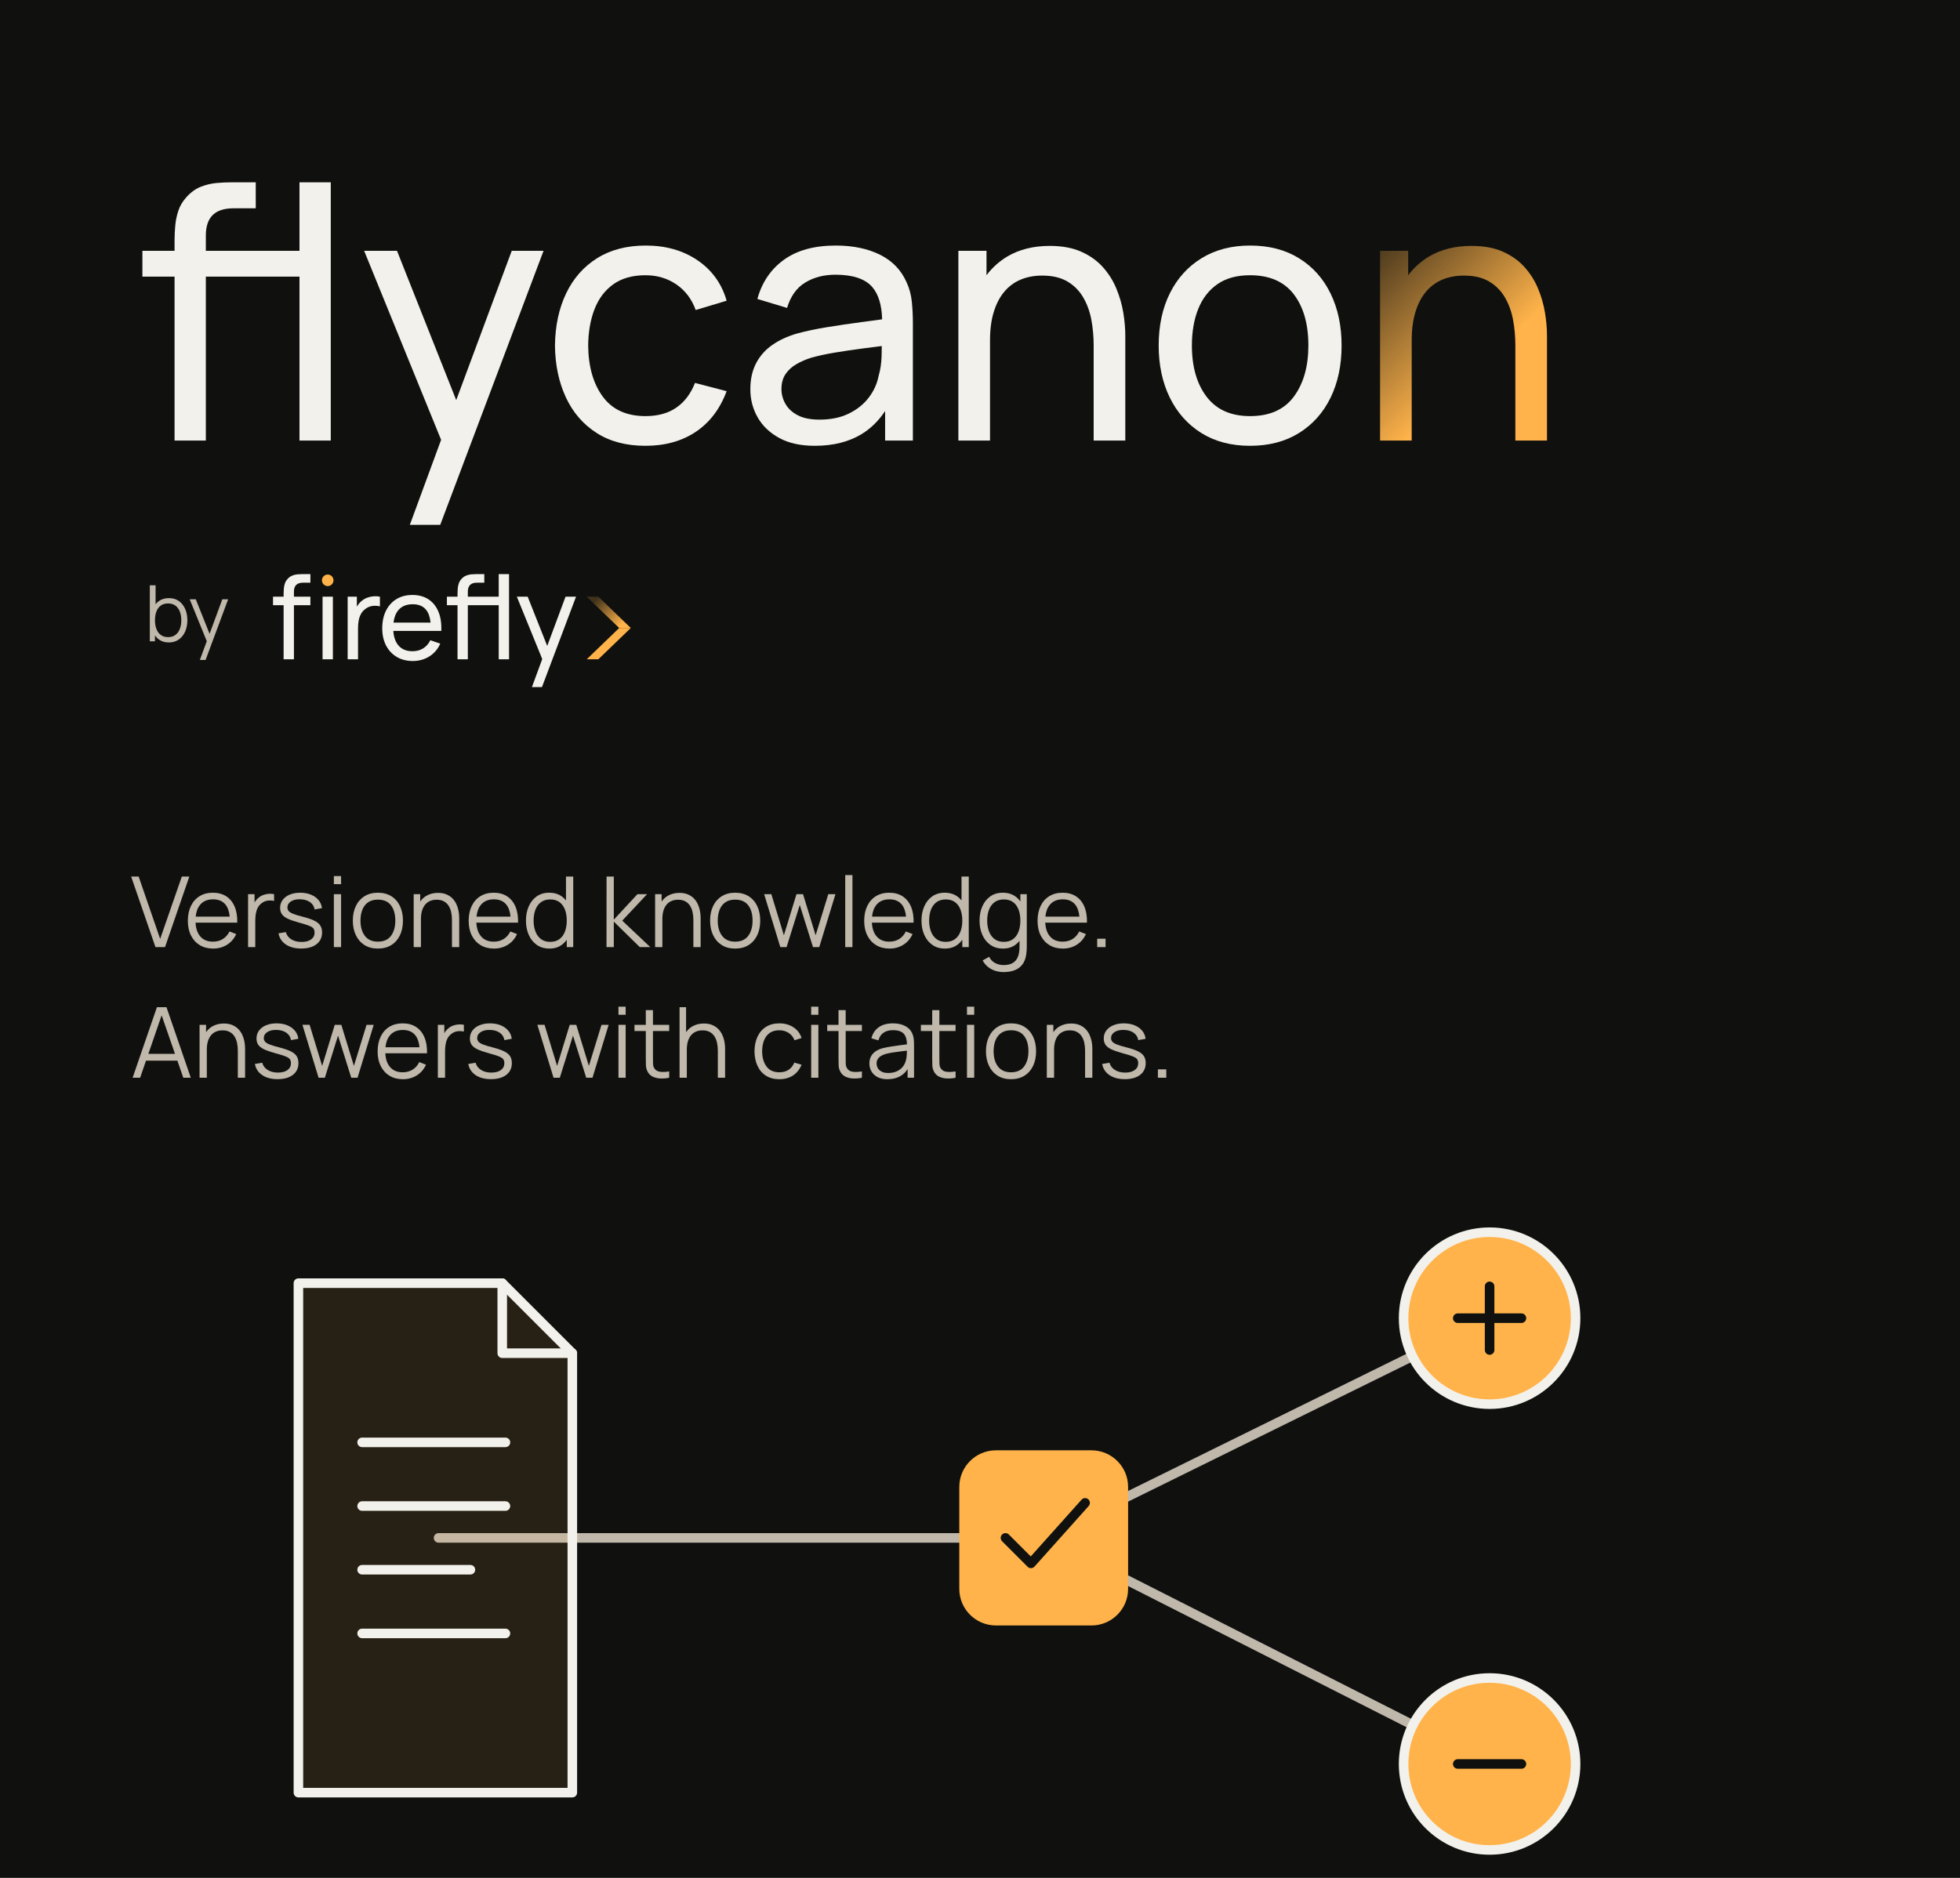
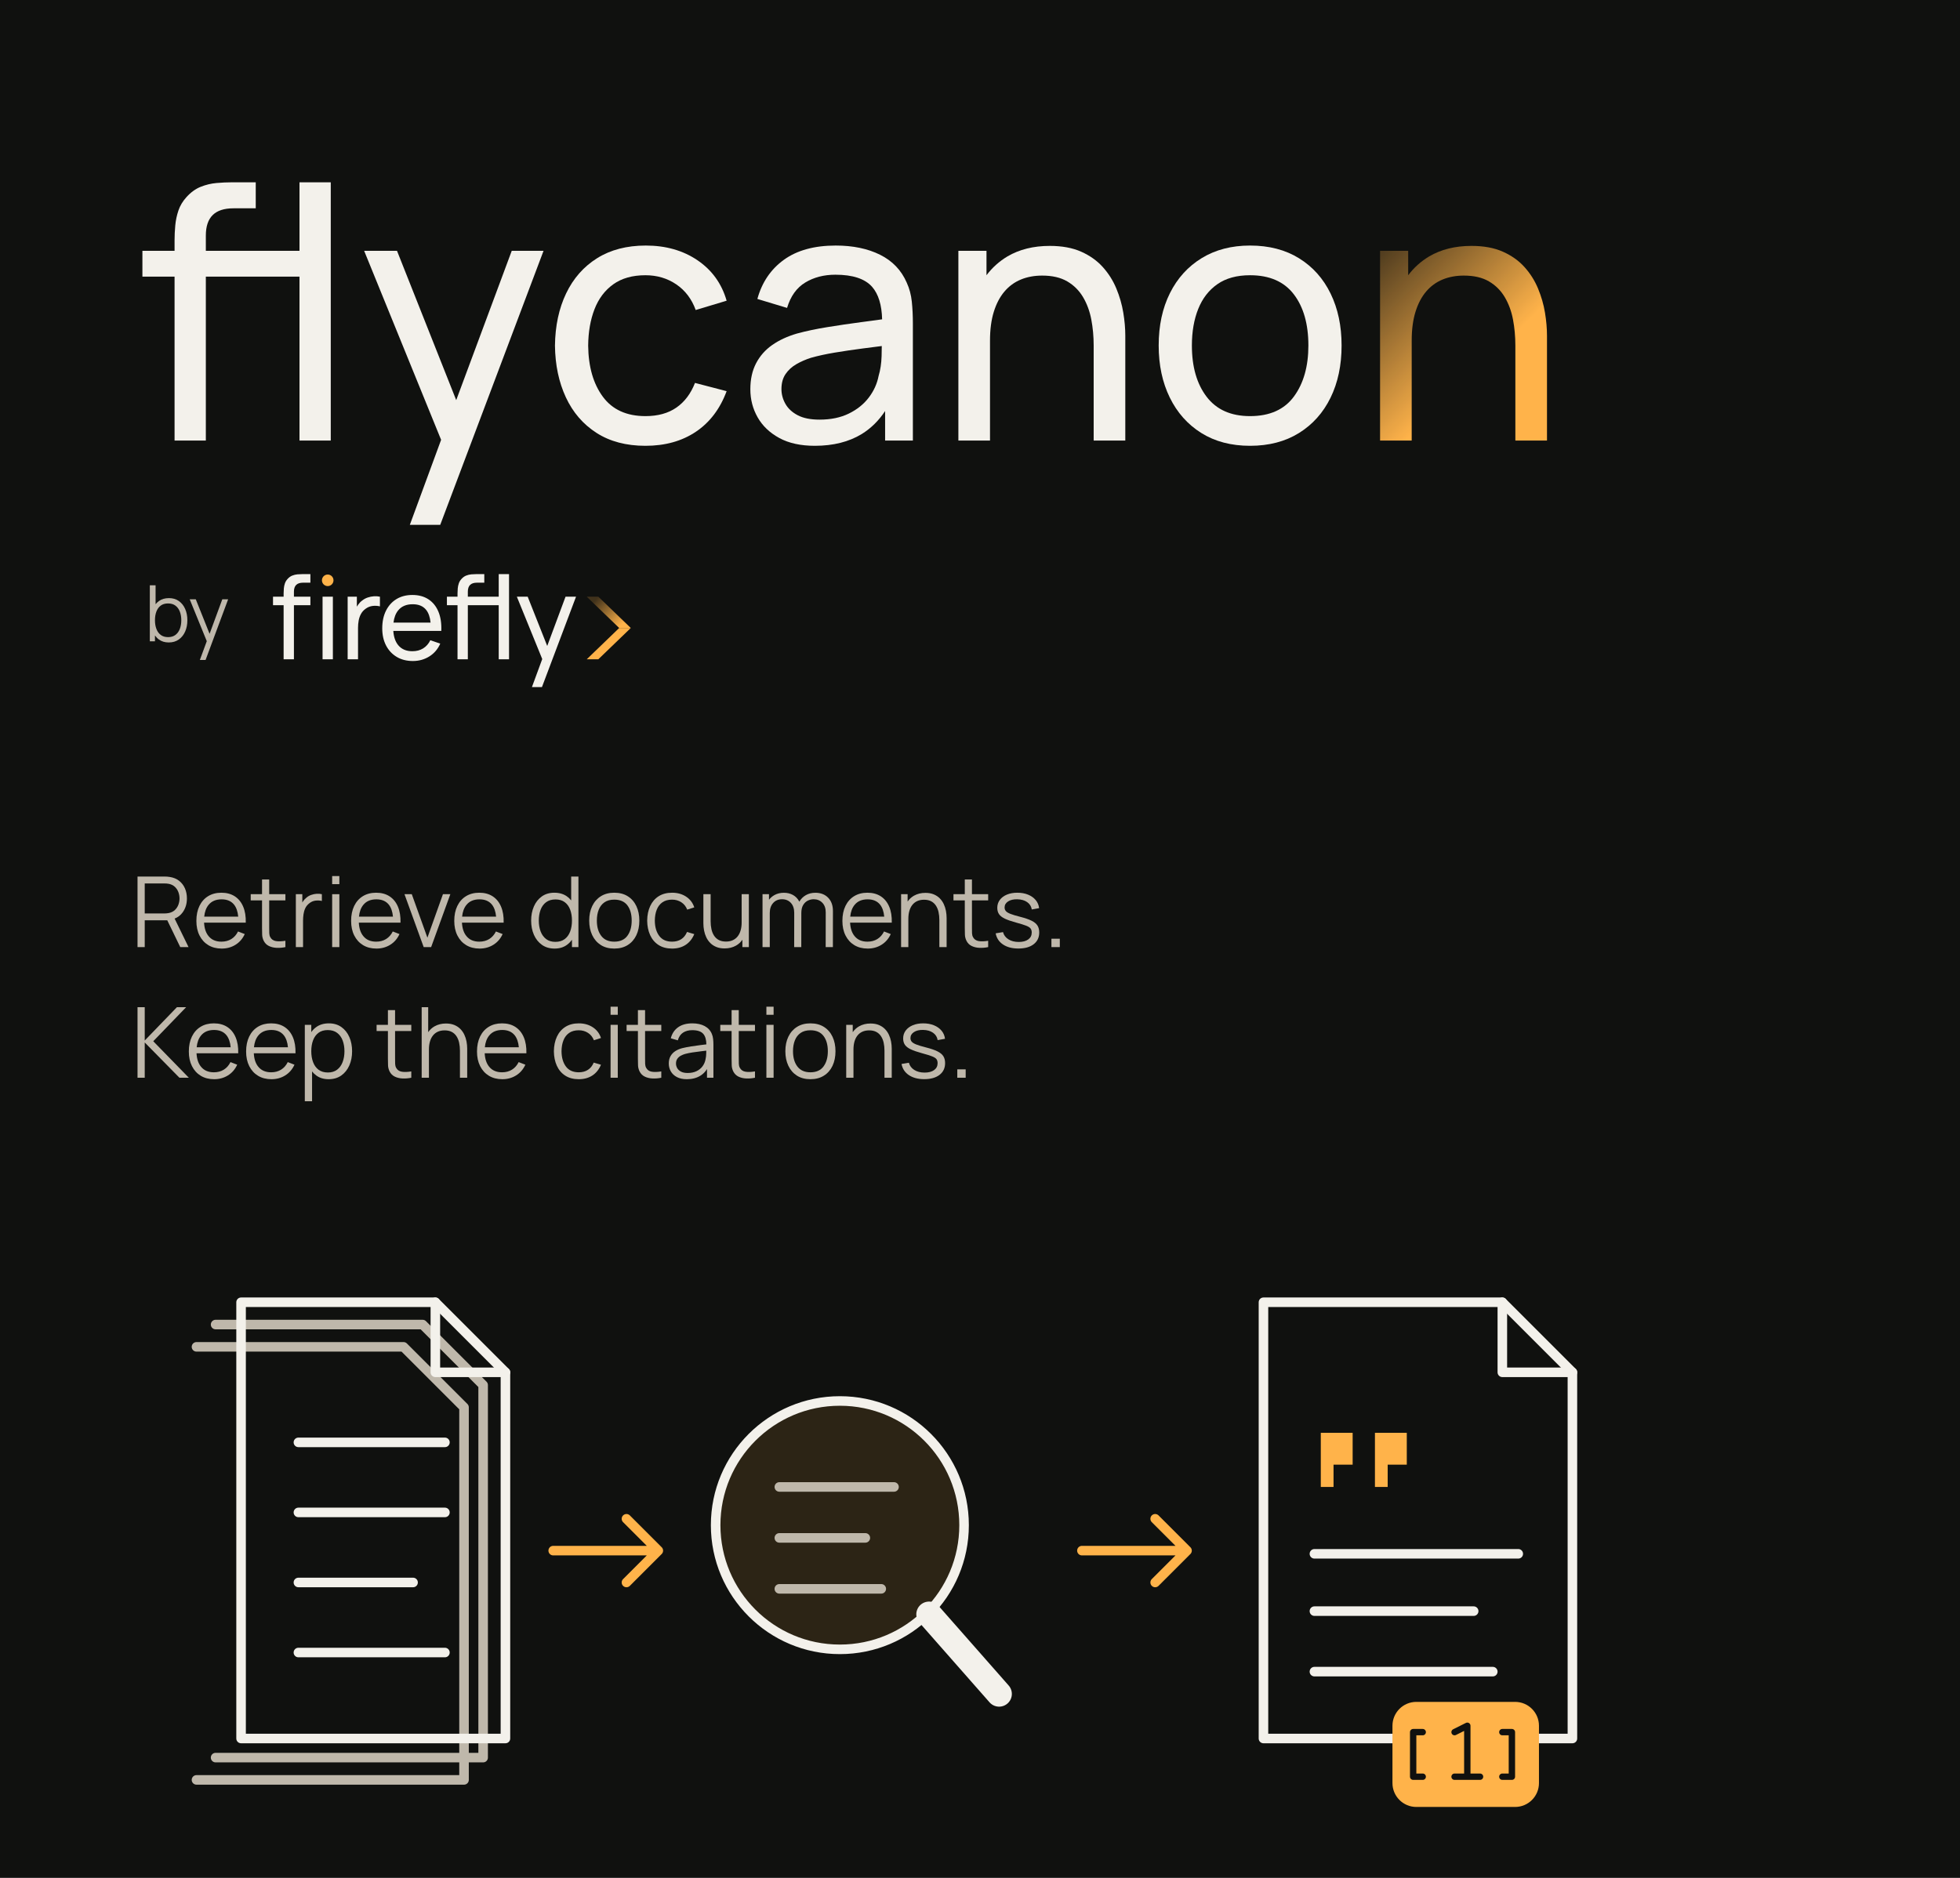
<svg xmlns="http://www.w3.org/2000/svg" width="480" height="460" viewBox="0 0 480 460" role="img">
  <rect width="480" height="460" fill="#10110f" />
  <svg x="20" y="28" width="380" height="148.76" viewBox="0 0 618.18 242">
    <g fill="#f3f1eb" transform="translate(20 130) scale(0.07 -0.07)">
      <g transform="translate(0 0)">
        <path d="M243 0L243 933L60 933L60 1080L243 1080L243 1139Q243 1181 247 1224.5Q251 1268 265 1309.5Q279 1351 311 1386Q348 1427 392 1444.5Q436 1462 481.5 1466Q527 1470 568 1470L705 1470L705 1322L578 1322Q499 1322 460 1283.5Q421 1245 421 1167L421 1080L954 1080L954 1470L1132 1470L1132 0L954 0L954 933L421 933L421 0Z" />
      </g>
      <g transform="translate(1292 0)">
        <path d="M290 -480L468 4L30 1080L217 1080L554 230L870 1080L1051 1080L463 -480Z" />
      </g>
      <g transform="translate(2328 0)">
        <path d="M595 -30Q431 -30 316.5 43.5Q202 117 142 246Q82 375 80 540Q82 709 143.5 837.5Q205 966 320 1038Q435 1110 597 1110Q768 1110 891.5 1026Q1015 942 1057 796L881 743Q847 837 770.5 889Q694 941 595 941Q484 941 412 889.5Q340 838 305 747.5Q270 657 269 540Q271 360 352.5 249.5Q434 139 595 139Q701 139 771 187.5Q841 236 877 328L1057 281Q1001 130 882 50Q763 -30 595 -30Z" />
      </g>
      <g transform="translate(3440 0)">
        <path d="M447 -30Q326 -30 244.5 14.5Q163 59 121.5 132Q80 205 80 292Q80 377 112.5 439.5Q145 502 204 543.5Q263 585 345 609Q422 630 517.5 645.5Q613 661 711 674Q773 682 830 690Q827 813 773 875Q712 944 564 944Q466 944 392.5 899.5Q319 855 289 755L120 806Q159 948 271 1029Q383 1110 566 1110Q713 1110 818.5 1057.5Q924 1005 970 899Q993 849 999 790.5Q1005 732 1005 668L1005 0L847 0L847 168Q793 86 714 37Q604 -30 447 -30ZM474 119Q570 119 640.5 153.5Q711 188 754 244.5Q797 301 810 368Q825 418 827 480Q827 513 828 538Q773 531 719 524Q635 513 560 500.5Q485 488 425 471Q381 457 342.5 435Q304 413 280.5 378.5Q257 344 257 293Q257 249 279.5 209Q302 169 349.5 144Q397 119 474 119Z" />
      </g>
      <g transform="translate(4565 0)">
        <path d="M909 0L909 541Q909 618 895.5 689Q882 760 848.5 816.5Q815 873 758.5 906Q702 939 616 939Q549 939 494.5 916.5Q440 894 401 848Q362 802 340.5 732.5Q319 663 319 569L319 0L139 0L139 1080L299 1080L299 941Q348 1006 418 1048Q520 1108 659 1108Q764 1108 838 1075Q912 1042 961 987.5Q1010 933 1038 865.5Q1066 798 1077.5 728.5Q1089 659 1089 597L1089 0Z" />
      </g>
      <g transform="translate(5764 0)">
        <path d="M600 -30Q439 -30 322.5 43Q206 116 143 245Q80 374 80 541Q80 711 144 839Q208 967 325 1038.5Q442 1110 600 1110Q762 1110 879 1037.5Q996 965 1058.5 836.5Q1121 708 1121 541Q1121 372 1058 243.5Q995 115 878 42.5Q761 -30 600 -30ZM600 139Q768 139 850 251Q932 363 932 541Q932 724 849 832.5Q766 941 600 941Q487 941 414 890Q341 839 305 749Q269 659 269 541Q269 359 353 249Q437 139 600 139Z" />
      </g>
      <g transform="translate(6965 0)">
        <defs>
          <linearGradient id="terminal-flycanon" gradientUnits="userSpaceOnUse" x1="30" y1="1080" x2="860" y2="230">
            <stop offset="0" stop-color="#ffb34a" stop-opacity="0.2" />
            <stop offset="0.8" stop-color="#ffb34a" stop-opacity="1" />
          </linearGradient>
        </defs>
        <path d="M909 0L909 541Q909 618 895.5 689Q882 760 848.5 816.5Q815 873 758.5 906Q702 939 616 939Q549 939 494.5 916.5Q440 894 401 848Q362 802 340.5 732.5Q319 663 319 569L319 0L139 0L139 1080L299 1080L299 941Q348 1006 418 1048Q520 1108 659 1108Q764 1108 838 1075Q912 1042 961 987.5Q1010 933 1038 865.5Q1066 798 1077.5 728.5Q1089 659 1089 597L1089 0Z" fill="url(#terminal-flycanon)" data-product-terminal="trail-n" />
      </g>
    </g>
    <g fill="#bfb8ab" transform="translate(25 210) scale(0.0155 -0.0155)">
      <path d="M625 -30Q476 -30 373 46Q314 89 271 150L271 0L139 0L139 1440L287 1440L287 953Q325 1001 375 1036Q479 1110 631 1110Q779 1110 885 1035Q991 960 1047.5 831Q1104 702 1104 541Q1104 379 1047 250Q990 121 883 45.5Q776 -30 625 -30ZM610 107Q723 107 798 164Q873 221 910.5 319.5Q948 418 948 541Q948 663 911 761Q874 859 798.5 916Q723 973 607 973Q494 973 419.5 918Q345 863 308 765.5Q271 668 271 541Q271 416 308 317.5Q345 219 420 163Q495 107 610 107Z" transform="translate(0 0)" />
      <path d="M294 -480L472 3L33 1080L189 1080L544 192L871 1080L1021 1080L441 -480Z" transform="translate(1131 0)" />
    </g>
    <svg x="76" y="183" width="143" height="45.48" viewBox="5 -148 619.4 197">
      <defs>
        <linearGradient id="firefly-trail" gradientUnits="userSpaceOnUse" x1="567.4" y1="-108" x2="623.4" y2="-54">
          <stop offset="0" stop-color="#ffb34a" stop-opacity="0.2" />
          <stop offset="0.8" stop-color="#ffb34a" stop-opacity="1" />
        </linearGradient>
      </defs>
      <path d="M24.3 0L24.3 -93.3L6 -93.3L6 -108L24.3 -108L24.3 -113.9Q24.3 -118.1 24.7 -122.45Q25.1 -126.8 26.5 -130.95Q27.9 -135.1 31.1 -138.6Q34.8 -142.7 39.2 -144.45Q43.6 -146.2 48.15 -146.6Q52.7 -147 56.8 -147L70.5 -147L70.5 -132.2L57.8 -132.2Q49.9 -132.2 46 -128.35Q42.1 -124.5 42.1 -116.7L42.1 -108L70.5 -108L70.5 -93.3L42.1 -93.3L42.1 0ZM91.5 0L91.5 -108L109.3 -108L109.3 0ZM134.8 0L134.8 -108L150.7 -108L150.7 -90.8Q151.8 -92.7 153.1 -94.5Q156.1 -98.7 159.9 -101.4Q164.1 -104.8 169.4 -106.6Q174.7 -108.4 180.2 -108.75Q185.7 -109.1 190.5 -108L190.5 -91.3Q184.9 -92.8 178.2 -92.1Q171.5 -91.4 165.8 -87.2Q160.6 -83.5 157.75 -78.2Q154.9 -72.9 153.8 -66.75Q152.7 -60.6 152.7 -54.2L152.7 0ZM247.3 3Q231.4 3 219.55 -4.05Q207.7 -11.1 201.1 -23.75Q194.5 -36.4 194.5 -53.3Q194.5 -71 201 -83.95Q207.5 -96.9 219.15 -103.95Q230.8 -111 246.5 -111Q262.8 -111 274.25 -103.5Q285.7 -96 291.45 -82.1Q297.2 -68.2 296.4 -49L213.6 -49Q214.6 -33.5 222 -24.4Q230.6 -13.9 246.5 -13.9Q257.2 -13.9 265.1 -18.8Q273 -23.7 277.5 -32.9L294.6 -27Q288.3 -12.7 275.65 -4.85Q263 3 247.3 3ZM277.9 -63.3Q276.5 -77.4 270.3 -85.2Q262.5 -95 247.1 -95Q230.6 -95 222 -84.4Q215.5 -76.4 213.9 -63.3ZM324.4 0L324.4 -93.3L306.1 -93.3L306.1 -108L324.4 -108L324.4 -113.9Q324.4 -118.1 324.8 -122.45Q325.2 -126.8 326.6 -130.95Q328 -135.1 331.2 -138.6Q334.9 -142.7 339.3 -144.45Q343.7 -146.2 348.25 -146.6Q352.8 -147 356.9 -147L370.6 -147L370.6 -132.2L357.9 -132.2Q350 -132.2 346.1 -128.35Q342.2 -124.5 342.2 -116.7L342.2 -108L395.5 -108L395.5 -147L413.3 -147L413.3 0L395.5 0L395.5 -93.3L342.2 -93.3L342.2 0ZM452.8 48L470.6 -0.4L426.8 -108L445.5 -108L479.2 -23L510.8 -108L528.9 -108L470.1 48Z" fill="#f3f1eb" />
      <circle cx="100.4" cy="-136.3" r="9.97" fill="#ffb34a" />
      <path d="M567.4 -108L623.4 -54L603.4 -54L547.4 -108Z" fill="url(#firefly-trail)" />
      <path d="M623.4 -54L567.4 0L547.4 0L603.4 -54Z" fill="#ffb34a" />
    </svg>
  </svg>
  <g fill="#bfb8ab" transform="translate(32 232) scale(0.012 -0.012)">
-     <path d="M506 0L10 1440L163 1440L602 167L1044 1440L1197 1440L701 0Z" transform="translate(0 0)" />
-     <path d="M597 -30Q439 -30 323.5 40Q208 110 144 237Q80 364 80 535Q80 712 143 841Q206 970 320.5 1040Q435 1110 591 1110Q751 1110 864 1036.5Q977 963 1035 826Q1093 689 1088 499L237 499Q246 324 329 224Q421 111 591 111Q707 111 793.5 164.5Q880 218 930 319L1067 266Q1003 125 878.5 47.5Q754 -30 597 -30ZM934 622Q919 780 848 868Q761 975 595 975Q421 975 329 862Q255 772 240 622Z" transform="translate(1087 0)" />
-     <path d="M140 0L140 1080L272 1080L272 910Q282 927 293 943Q322 983 356 1009Q398 1046 454 1065.5Q510 1085 567 1088.5Q624 1092 671 1080L671 942Q612 957 542 949Q472 941 413 893Q359 851 332 792.5Q305 734 296 668.5Q287 603 287 539L287 0Z" transform="translate(2256 0)" />
-     <path d="M543 -29Q353 -29 230.5 53Q108 135 80 281L230 306Q254 214 339.5 159.5Q425 105 551 105Q674 105 745 156.5Q816 208 816 297Q816 347 793.5 378.5Q771 410 702 437Q633 464 496 501Q349 541 266 581Q183 621 148 673.5Q113 726 113 802Q113 894 165 963.5Q217 1033 309 1071.5Q401 1110 523 1110Q645 1110 741.5 1070.5Q838 1031 897 960Q956 889 967 795L817 768Q802 863 722.5 918.5Q643 974 521 976Q406 979 334 932.5Q262 886 262 809Q262 766 288 735.5Q314 705 382.5 678Q451 651 578 619Q727 581 812 539Q897 497 933 440Q969 383 969 299Q969 146 855.5 58.5Q742 -29 543 -29Z" transform="translate(2937 0)" />
-     <path d="M160 1285L160 1450L307 1450L307 1285ZM160 0L160 1080L307 1080L307 0Z" transform="translate(3987 0)" />
-     <path d="M591 -30Q430 -30 316 43Q202 116 141 245Q80 374 80 541Q80 711 142 839Q204 967 318.5 1038.5Q433 1110 591 1110Q753 1110 867.5 1037.5Q982 965 1042.5 836.5Q1103 708 1103 541Q1103 371 1042 242.5Q981 114 866 42Q751 -30 591 -30ZM591 111Q771 111 859 230.5Q947 350 947 541Q947 737 858.5 853Q770 969 591 969Q470 969 391.5 914.5Q313 860 274.5 763.5Q236 667 236 541Q236 346 326 228.5Q416 111 591 111Z" transform="translate(4454 0)" />
-     <path d="M920 0L920 551Q920 641 903 716.5Q886 792 848.5 848.5Q811 905 751.5 936Q692 967 607 967Q529 967 469.5 940Q410 913 369.5 862.5Q329 812 308 740Q287 668 287 576L287 0L139 0L139 1080L272 1080L272 930Q324 1005 401 1049Q503 1107 635 1107Q732 1107 804.5 1077Q877 1047 927.5 996Q978 945 1009 879.5Q1040 814 1054 740.5Q1068 667 1068 594L1068 0Z" transform="translate(5637 0)" />
-     <path d="M597 -30Q439 -30 323.5 40Q208 110 144 237Q80 364 80 535Q80 712 143 841Q206 970 320.5 1040Q435 1110 591 1110Q751 1110 864 1036.5Q977 963 1035 826Q1093 689 1088 499L237 499Q246 324 329 224Q421 111 591 111Q707 111 793.5 164.5Q880 218 930 319L1067 266Q1003 125 878.5 47.5Q754 -30 597 -30ZM934 622Q919 780 848 868Q761 975 595 975Q421 975 329 862Q255 772 240 622Z" transform="translate(6818 0)" />
-     <path d="M559 -30Q408 -30 301 45.5Q194 121 137 250Q80 379 80 541Q80 702 136.5 831Q193 960 299 1035Q405 1110 553 1110Q705 1110 809 1036Q859 1001 897 953L897 1440L1045 1440L1045 0L913 0L913 150Q870 89 811 46Q708 -30 559 -30ZM574 107Q689 107 764 163Q839 219 876 317.5Q913 416 913 541Q913 668 876 765.5Q839 863 764.5 918Q690 973 577 973Q461 973 385 916Q309 859 272.5 761Q236 663 236 541Q236 418 273.5 319.5Q311 221 386 164Q461 107 574 107Z" transform="translate(7987 0)" />
-     <path d="" transform="translate(9172 0)" />
-     <path d="M139 0L140 1440L288 1440L288 560L770 1080L966 1080L460 540L1032 0L818 0L288 520L288 0Z" transform="translate(9572 0)" />
-     <path d="M920 0L920 551Q920 641 903 716.5Q886 792 848.5 848.5Q811 905 751.5 936Q692 967 607 967Q529 967 469.5 940Q410 913 369.5 862.5Q329 812 308 740Q287 668 287 576L287 0L139 0L139 1080L272 1080L272 930Q324 1005 401 1049Q503 1107 635 1107Q732 1107 804.5 1077Q877 1047 927.5 996Q978 945 1009 879.5Q1040 814 1054 740.5Q1068 667 1068 594L1068 0Z" transform="translate(10564 0)" />
-     <path d="M591 -30Q430 -30 316 43Q202 116 141 245Q80 374 80 541Q80 711 142 839Q204 967 318.5 1038.5Q433 1110 591 1110Q753 1110 867.5 1037.5Q982 965 1042.5 836.5Q1103 708 1103 541Q1103 371 1042 242.5Q981 114 866 42Q751 -30 591 -30ZM591 111Q771 111 859 230.5Q947 350 947 541Q947 737 858.5 853Q770 969 591 969Q470 969 391.5 914.5Q313 860 274.5 763.5Q236 667 236 541Q236 346 326 228.5Q416 111 591 111Z" transform="translate(11745 0)" />
-     <path d="M370 0L40 1081L187 1080L443 241L700 1080L834 1080L1091 241L1349 1080L1495 1080L1165 0L1037 0L767 860L498 0Z" transform="translate(12888 0)" />
-     <path d="M160 0L160 1470L307 1470L307 0Z" transform="translate(14423 0)" />
-     <path d="M597 -30Q439 -30 323.5 40Q208 110 144 237Q80 364 80 535Q80 712 143 841Q206 970 320.5 1040Q435 1110 591 1110Q751 1110 864 1036.5Q977 963 1035 826Q1093 689 1088 499L237 499Q246 324 329 224Q421 111 591 111Q707 111 793.5 164.5Q880 218 930 319L1067 266Q1003 125 878.5 47.5Q754 -30 597 -30ZM934 622Q919 780 848 868Q761 975 595 975Q421 975 329 862Q255 772 240 622Z" transform="translate(14890 0)" />
-     <path d="M559 -30Q408 -30 301 45.5Q194 121 137 250Q80 379 80 541Q80 702 136.5 831Q193 960 299 1035Q405 1110 553 1110Q705 1110 809 1036Q859 1001 897 953L897 1440L1045 1440L1045 0L913 0L913 150Q870 89 811 46Q708 -30 559 -30ZM574 107Q689 107 764 163Q839 219 876 317.5Q913 416 913 541Q913 668 876 765.5Q839 863 764.5 918Q690 973 577 973Q461 973 385 916Q309 859 272.5 761Q236 663 236 541Q236 418 273.5 319.5Q311 221 386 164Q461 107 574 107Z" transform="translate(16059 0)" />
-     <path d="M569 -510Q486 -510 405.5 -485.5Q325 -461 257 -408.5Q189 -356 143 -272L276 -198Q321 -288 402.5 -327.5Q484 -367 569 -367Q686 -367 758.5 -323.5Q831 -280 864 -195Q897 -110 896 17L896 127Q859 81 811 46Q708 -30 559 -30Q408 -30 301 45.5Q194 121 137 250Q80 379 80 541Q80 702 136.5 831Q193 960 299 1035Q405 1110 553 1110Q705 1110 809 1036Q870 993 913 931L913 1080L1044 1080L1044 15Q1044 -31 1041.5 -73.5Q1039 -116 1032 -157Q1013 -278 953.5 -356Q894 -434 797.5 -472Q701 -510 569 -510ZM574 107Q689 107 764 163Q839 219 876 317.5Q913 416 913 541Q913 668 876 765.5Q839 863 764.5 918Q690 973 577 973Q461 973 385 916Q309 859 272.5 761Q236 663 236 541Q236 418 273.5 319.5Q311 221 386 164Q461 107 574 107Z" transform="translate(17244 0)" />
-     <path d="M597 -30Q439 -30 323.5 40Q208 110 144 237Q80 364 80 535Q80 712 143 841Q206 970 320.5 1040Q435 1110 591 1110Q751 1110 864 1036.5Q977 963 1035 826Q1093 689 1088 499L237 499Q246 324 329 224Q421 111 591 111Q707 111 793.5 164.5Q880 218 930 319L1067 266Q1003 125 878.5 47.5Q754 -30 597 -30ZM934 622Q919 780 848 868Q761 975 595 975Q421 975 329 862Q255 772 240 622Z" transform="translate(18428 0)" />
-     <path d="M168 0L168 171L339 171L339 0Z" transform="translate(19557 0)" />
+     <path d="M140 0L140 1440L696 1440Q717 1440 743.5 1438.5Q770 1437 797 1432Q910 1415 988.5 1353.5Q1067 1292 1107.5 1199Q1148 1106 1148 993Q1148 830 1062 710Q999 622 897 582L1181 0L1012 0L747 547L287 547L287 0ZM287 687L692 687Q710 687 734 689Q758 691 781 696Q855 712 902.5 757Q950 802 973.5 864Q997 926 997 993Q997 1060 973.5 1122.5Q950 1185 902.5 1230Q855 1275 781 1291Q758 1296 734 1297.5Q710 1299 692 1299L287 1299Z" transform="translate(0 0)" />
+     <path d="M597 -30Q439 -30 323.5 40Q208 110 144 237Q80 364 80 535Q80 712 143 841Q206 970 320.5 1040Q435 1110 591 1110Q751 1110 864 1036.5Q977 963 1035 826Q1093 689 1088 499L237 499Q246 324 329 224Q421 111 591 111Q707 111 793.5 164.5Q880 218 930 319L1067 266Q1003 125 878.5 47.5Q754 -30 597 -30ZM934 622Q919 780 848 868Q761 975 595 975Q421 975 329 862Q255 772 240 622Z" transform="translate(1261 0)" />
+     <path d="M728 0Q637 -19 548.5 -15Q460 -11 390.5 23Q321 57 285 129Q256 189 253.5 250.5Q251 312 251 391L251 954L20 954L20 1080L251 1080L251 1380L397 1380L397 1080L728 1080L728 954L397 954L397 397Q397 329 398.5 283.5Q400 238 419 203Q455 136 533.5 123Q612 110 728 129Z" transform="translate(2430 0)" />
+     <path d="M140 0L140 1080L272 1080L272 910Q282 927 293 943Q322 983 356 1009Q398 1046 454 1065.5Q510 1085 567 1088.5Q624 1092 671 1080L671 942Q612 957 542 949Q472 941 413 893Q359 851 332 792.5Q305 734 296 668.5Q287 603 287 539L287 0Z" transform="translate(3231 0)" />
+     <path d="M160 1285L160 1450L307 1450L307 1285ZM160 0L160 1080L307 1080L307 0Z" transform="translate(3952 0)" />
+     <path d="M597 -30Q439 -30 323.5 40Q208 110 144 237Q80 364 80 535Q80 712 143 841Q206 970 320.5 1040Q435 1110 591 1110Q751 1110 864 1036.5Q977 963 1035 826Q1093 689 1088 499L237 499Q246 324 329 224Q421 111 591 111Q707 111 793.5 164.5Q880 218 930 319L1067 266Q1003 125 878.5 47.5Q754 -30 597 -30ZM934 622Q919 780 848 868Q761 975 595 975Q421 975 329 862Q255 772 240 622Z" transform="translate(4419 0)" />
+     <path d="M432 0L40 1080L189 1080L508 192L825 1080L976 1080L584 0Z" transform="translate(5548 0)" />
+     <path d="M597 -30Q439 -30 323.5 40Q208 110 144 237Q80 364 80 535Q80 712 143 841Q206 970 320.5 1040Q435 1110 591 1110Q751 1110 864 1036.5Q977 963 1035 826Q1093 689 1088 499L237 499Q246 324 329 224Q421 111 591 111Q707 111 793.5 164.5Q880 218 930 319L1067 266Q1003 125 878.5 47.5Q754 -30 597 -30ZM934 622Q919 780 848 868Q761 975 595 975Q421 975 329 862Q255 772 240 622Z" transform="translate(6524 0)" />
+     <path d="" transform="translate(7693 0)" />
+     <path d="M559 -30Q408 -30 301 45.5Q194 121 137 250Q80 379 80 541Q80 702 136.5 831Q193 960 299 1035Q405 1110 553 1110Q705 1110 809 1036Q859 1001 897 953L897 1440L1045 1440L1045 0L913 0L913 150Q870 89 811 46Q708 -30 559 -30ZM574 107Q689 107 764 163Q839 219 876 317.5Q913 416 913 541Q913 668 876 765.5Q839 863 764.5 918Q690 973 577 973Q461 973 385 916Q309 859 272.5 761Q236 663 236 541Q236 418 273.5 319.5Q311 221 386 164Q461 107 574 107Z" transform="translate(8093 0)" />
+     <path d="M591 -30Q430 -30 316 43Q202 116 141 245Q80 374 80 541Q80 711 142 839Q204 967 318.5 1038.5Q433 1110 591 1110Q753 1110 867.5 1037.5Q982 965 1042.5 836.5Q1103 708 1103 541Q1103 371 1042 242.5Q981 114 866 42Q751 -30 591 -30ZM591 111Q771 111 859 230.5Q947 350 947 541Q947 737 858.5 853Q770 969 591 969Q470 969 391.5 914.5Q313 860 274.5 763.5Q236 667 236 541Q236 346 326 228.5Q416 111 591 111Z" transform="translate(9278 0)" />
+     <path d="M588 -30Q425 -30 312 43Q199 116 140.5 244.5Q82 373 80 540Q82 710 142 838.5Q202 967 315 1038.5Q428 1110 589 1110Q753 1110 874.5 1030Q996 950 1041 811L897 765Q859 862 776.5 915.5Q694 969 588 969Q469 969 391 914.5Q313 860 275 763Q237 666 236 540Q238 346 326 228.5Q414 111 588 111Q698 111 775.5 161.5Q853 212 893 309L1041 265Q981 121 865 45.5Q749 -30 588 -30Z" transform="translate(10461 0)" />
+     <path d="M553 -27Q456 -27 383.5 3Q311 33 260.5 84Q210 135 179 200.5Q148 266 134 339.5Q120 413 120 486L120 1080L268 1080L268 529Q268 440 285 364Q302 288 339.5 231.5Q377 175 436.5 144Q496 113 581 113Q659 113 718.5 140Q778 167 818.5 217.5Q859 268 880 340.5Q901 413 901 504L901 1080L1048 1080L1048 0L916 0L916 150Q864 75 787 31Q685 -27 553 -27Z" transform="translate(11568 0)" />
+     <path d="M1428 0L1429 709Q1429 834 1359.5 905.5Q1290 977 1183 977Q1122 977 1064 949Q1006 921 968.5 859Q931 797 931 697L931 697L930 0L785 0L786 699Q786 828 717.5 902.5Q649 977 537 977Q425 977 356 900.5Q287 824 287 697L287 0L139 0L139 1080L271 1080L271 966Q315 1024 382 1062Q467 1109 575 1109Q678 1109 758.5 1065Q839 1021 885 937Q888 932 890 927Q939 1012 1024 1061Q1109 1109 1217 1109Q1380 1109 1478 1008.5Q1576 908 1576 737L1575 0Z" transform="translate(12756 0)" />
+     <path d="M597 -30Q439 -30 323.5 40Q208 110 144 237Q80 364 80 535Q80 712 143 841Q206 970 320.5 1040Q435 1110 591 1110Q751 1110 864 1036.5Q977 963 1035 826Q1093 689 1088 499L237 499Q246 324 329 224Q421 111 591 111Q707 111 793.5 164.5Q880 218 930 319L1067 266Q1003 125 878.5 47.5Q754 -30 597 -30ZM934 622Q919 780 848 868Q761 975 595 975Q421 975 329 862Q255 772 240 622Z" transform="translate(14445 0)" />
+     <path d="M920 0L920 551Q920 641 903 716.5Q886 792 848.5 848.5Q811 905 751.5 936Q692 967 607 967Q529 967 469.5 940Q410 913 369.5 862.5Q329 812 308 740Q287 668 287 576L287 0L139 0L139 1080L272 1080L272 930Q324 1005 401 1049Q503 1107 635 1107Q732 1107 804.5 1077Q877 1047 927.5 996Q978 945 1009 879.5Q1040 814 1054 740.5Q1068 667 1068 594L1068 0Z" transform="translate(15584 0)" />
+     <path d="M728 0Q637 -19 548.5 -15Q460 -11 390.5 23Q321 57 285 129Q256 189 253.5 250.5Q251 312 251 391L251 954L20 954L20 1080L251 1080L251 1380L397 1380L397 1080L728 1080L728 954L397 954L397 397Q397 329 398.5 283.5Q400 238 419 203Q455 136 533.5 123Q612 110 728 129Z" transform="translate(16772 0)" />
+     <path d="M543 -29Q353 -29 230.5 53Q108 135 80 281L230 306Q254 214 339.5 159.5Q425 105 551 105Q674 105 745 156.5Q816 208 816 297Q816 347 793.5 378.5Q771 410 702 437Q633 464 496 501Q349 541 266 581Q183 621 148 673.5Q113 726 113 802Q113 894 165 963.5Q217 1033 309 1071.5Q401 1110 523 1110Q645 1110 741.5 1070.5Q838 1031 897 960Q956 889 967 795L817 768Q802 863 722.5 918.5Q643 974 521 976Q406 979 334 932.5Q262 886 262 809Q262 766 288 735.5Q314 705 382.5 678Q451 651 578 619Q727 581 812 539Q897 497 933 440Q969 383 969 299Q969 146 855.5 58.5Q742 -29 543 -29Z" transform="translate(17573 0)" />
+     <path d="M168 0L168 171L339 171L339 0Z" transform="translate(18623 0)" />
  </g>
  <g fill="#bfb8ab" transform="translate(32 264) scale(0.012 -0.012)">
-     <path d="M40 0L536 1440L731 1440L1227 0L1074 0L953 349L313 349L193 0ZM905 487L632 1274L361 487Z" transform="translate(0 0)" />
-     <path d="M920 0L920 551Q920 641 903 716.5Q886 792 848.5 848.5Q811 905 751.5 936Q692 967 607 967Q529 967 469.5 940Q410 913 369.5 862.5Q329 812 308 740Q287 668 287 576L287 0L139 0L139 1080L272 1080L272 930Q324 1005 401 1049Q503 1107 635 1107Q732 1107 804.5 1077Q877 1047 927.5 996Q978 945 1009 879.5Q1040 814 1054 740.5Q1068 667 1068 594L1068 0Z" transform="translate(1267 0)" />
-     <path d="M543 -29Q353 -29 230.5 53Q108 135 80 281L230 306Q254 214 339.5 159.5Q425 105 551 105Q674 105 745 156.5Q816 208 816 297Q816 347 793.5 378.5Q771 410 702 437Q633 464 496 501Q349 541 266 581Q183 621 148 673.5Q113 726 113 802Q113 894 165 963.5Q217 1033 309 1071.5Q401 1110 523 1110Q645 1110 741.5 1070.5Q838 1031 897 960Q956 889 967 795L817 768Q802 863 722.5 918.5Q643 974 521 976Q406 979 334 932.5Q262 886 262 809Q262 766 288 735.5Q314 705 382.5 678Q451 651 578 619Q727 581 812 539Q897 497 933 440Q969 383 969 299Q969 146 855.5 58.5Q742 -29 543 -29Z" transform="translate(2455 0)" />
-     <path d="M370 0L40 1081L187 1080L443 241L700 1080L834 1080L1091 241L1349 1080L1495 1080L1165 0L1037 0L767 860L498 0Z" transform="translate(3465 0)" />
-     <path d="M597 -30Q439 -30 323.5 40Q208 110 144 237Q80 364 80 535Q80 712 143 841Q206 970 320.5 1040Q435 1110 591 1110Q751 1110 864 1036.5Q977 963 1035 826Q1093 689 1088 499L237 499Q246 324 329 224Q421 111 591 111Q707 111 793.5 164.5Q880 218 930 319L1067 266Q1003 125 878.5 47.5Q754 -30 597 -30ZM934 622Q919 780 848 868Q761 975 595 975Q421 975 329 862Q255 772 240 622Z" transform="translate(4960 0)" />
-     <path d="M140 0L140 1080L272 1080L272 910Q282 927 293 943Q322 983 356 1009Q398 1046 454 1065.5Q510 1085 567 1088.5Q624 1092 671 1080L671 942Q612 957 542 949Q472 941 413 893Q359 851 332 792.5Q305 734 296 668.5Q287 603 287 539L287 0Z" transform="translate(6129 0)" />
-     <path d="M543 -29Q353 -29 230.5 53Q108 135 80 281L230 306Q254 214 339.5 159.5Q425 105 551 105Q674 105 745 156.5Q816 208 816 297Q816 347 793.5 378.5Q771 410 702 437Q633 464 496 501Q349 541 266 581Q183 621 148 673.5Q113 726 113 802Q113 894 165 963.5Q217 1033 309 1071.5Q401 1110 523 1110Q645 1110 741.5 1070.5Q838 1031 897 960Q956 889 967 795L817 768Q802 863 722.5 918.5Q643 974 521 976Q406 979 334 932.5Q262 886 262 809Q262 766 288 735.5Q314 705 382.5 678Q451 651 578 619Q727 581 812 539Q897 497 933 440Q969 383 969 299Q969 146 855.5 58.5Q742 -29 543 -29Z" transform="translate(6810 0)" />
-     <path d="" transform="translate(7860 0)" />
-     <path d="M370 0L40 1081L187 1080L443 241L700 1080L834 1080L1091 241L1349 1080L1495 1080L1165 0L1037 0L767 860L498 0Z" transform="translate(8260 0)" />
-     <path d="M160 1285L160 1450L307 1450L307 1285ZM160 0L160 1080L307 1080L307 0Z" transform="translate(9795 0)" />
-     <path d="M728 0Q637 -19 548.5 -15Q460 -11 390.5 23Q321 57 285 129Q256 189 253.5 250.5Q251 312 251 391L251 954L20 954L20 1080L251 1080L251 1380L397 1380L397 1080L728 1080L728 954L397 954L397 397Q397 329 398.5 283.5Q400 238 419 203Q455 136 533.5 123Q612 110 728 129Z" transform="translate(10262 0)" />
-     <path d="M920 0L920 551Q920 641 903 716.5Q886 792 848.5 848.5Q811 905 751.5 936Q692 967 607 967Q529 967 469.5 940Q410 913 369.5 862.5Q329 812 308 740Q287 668 287 576L287 0L139 0L139 1440L272 1440L272 930Q324 1005 401 1049Q503 1107 635 1107Q732 1107 804.5 1077Q877 1047 927.5 996Q978 945 1009 879.5Q1040 814 1054 740.5Q1068 667 1068 594L1068 0Z" transform="translate(11063 0)" />
-     <path d="" transform="translate(12251 0)" />
-     <path d="M588 -30Q425 -30 312 43Q199 116 140.5 244.5Q82 373 80 540Q82 710 142 838.5Q202 967 315 1038.5Q428 1110 589 1110Q753 1110 874.5 1030Q996 950 1041 811L897 765Q859 862 776.5 915.5Q694 969 588 969Q469 969 391 914.5Q313 860 275 763Q237 666 236 540Q238 346 326 228.5Q414 111 588 111Q698 111 775.5 161.5Q853 212 893 309L1041 265Q981 121 865 45.5Q749 -30 588 -30Z" transform="translate(12651 0)" />
-     <path d="M160 1285L160 1450L307 1450L307 1285ZM160 0L160 1080L307 1080L307 0Z" transform="translate(13728 0)" />
-     <path d="M728 0Q637 -19 548.5 -15Q460 -11 390.5 23Q321 57 285 129Q256 189 253.5 250.5Q251 312 251 391L251 954L20 954L20 1080L251 1080L251 1380L397 1380L397 1080L728 1080L728 954L397 954L397 397Q397 329 398.5 283.5Q400 238 419 203Q455 136 533.5 123Q612 110 728 129Z" transform="translate(14195 0)" />
-     <path d="M449 -30Q327 -30 244.5 14Q162 58 121 131Q80 204 80 290Q80 378 115.5 440.5Q151 503 212.5 543Q274 583 355 604Q437 624 536.5 639.5Q636 655 732 667Q794 674 847 681Q845 823 785 894Q720 971 559 971Q448 971 371.5 921Q295 871 264 763L121 805Q158 950 270 1030Q382 1110 561 1110Q709 1110 812.5 1054.5Q916 999 959 894Q979 847 985 789Q991 731 991 671L991 0L860 0L860 178Q809 94 727 43Q611 -30 449 -30ZM466 97Q569 97 646 134Q723 171 770 235.5Q817 300 831 381Q843 433 844 496Q845 529 845 553Q794 546 739 540Q651 530 566.5 517Q482 504 414 486Q368 473 325 449.5Q282 426 254.5 387Q227 348 227 290Q227 243 250.5 199Q274 155 326.5 126Q379 97 466 97Z" transform="translate(14996 0)" />
-     <path d="M728 0Q637 -19 548.5 -15Q460 -11 390.5 23Q321 57 285 129Q256 189 253.5 250.5Q251 312 251 391L251 954L20 954L20 1080L251 1080L251 1380L397 1380L397 1080L728 1080L728 954L397 954L397 397Q397 329 398.5 283.5Q400 238 419 203Q455 136 533.5 123Q612 110 728 129Z" transform="translate(16107 0)" />
-     <path d="M160 1285L160 1450L307 1450L307 1285ZM160 0L160 1080L307 1080L307 0Z" transform="translate(16908 0)" />
-     <path d="M591 -30Q430 -30 316 43Q202 116 141 245Q80 374 80 541Q80 711 142 839Q204 967 318.5 1038.5Q433 1110 591 1110Q753 1110 867.5 1037.5Q982 965 1042.5 836.5Q1103 708 1103 541Q1103 371 1042 242.5Q981 114 866 42Q751 -30 591 -30ZM591 111Q771 111 859 230.5Q947 350 947 541Q947 737 858.5 853Q770 969 591 969Q470 969 391.5 914.5Q313 860 274.5 763.5Q236 667 236 541Q236 346 326 228.5Q416 111 591 111Z" transform="translate(17375 0)" />
-     <path d="M920 0L920 551Q920 641 903 716.5Q886 792 848.5 848.5Q811 905 751.5 936Q692 967 607 967Q529 967 469.5 940Q410 913 369.5 862.5Q329 812 308 740Q287 668 287 576L287 0L139 0L139 1080L272 1080L272 930Q324 1005 401 1049Q503 1107 635 1107Q732 1107 804.5 1077Q877 1047 927.5 996Q978 945 1009 879.5Q1040 814 1054 740.5Q1068 667 1068 594L1068 0Z" transform="translate(18558 0)" />
-     <path d="M543 -29Q353 -29 230.5 53Q108 135 80 281L230 306Q254 214 339.5 159.5Q425 105 551 105Q674 105 745 156.5Q816 208 816 297Q816 347 793.5 378.5Q771 410 702 437Q633 464 496 501Q349 541 266 581Q183 621 148 673.5Q113 726 113 802Q113 894 165 963.5Q217 1033 309 1071.5Q401 1110 523 1110Q645 1110 741.5 1070.5Q838 1031 897 960Q956 889 967 795L817 768Q802 863 722.5 918.5Q643 974 521 976Q406 979 334 932.5Q262 886 262 809Q262 766 288 735.5Q314 705 382.5 678Q451 651 578 619Q727 581 812 539Q897 497 933 440Q969 383 969 299Q969 146 855.5 58.5Q742 -29 543 -29Z" transform="translate(19746 0)" />
-     <path d="M168 0L168 171L339 171L339 0Z" transform="translate(20796 0)" />
+     <path d="M140 0L140 1440L287 1440L287 760L944 1440L1132 1440L461 745L1187 0L995 0L287 720L287 0Z" transform="translate(0 0)" />
+     <path d="M597 -30Q439 -30 323.5 40Q208 110 144 237Q80 364 80 535Q80 712 143 841Q206 970 320.5 1040Q435 1110 591 1110Q751 1110 864 1036.5Q977 963 1035 826Q1093 689 1088 499L237 499Q246 324 329 224Q421 111 591 111Q707 111 793.5 164.5Q880 218 930 319L1067 266Q1003 125 878.5 47.5Q754 -30 597 -30ZM934 622Q919 780 848 868Q761 975 595 975Q421 975 329 862Q255 772 240 622Z" transform="translate(1107 0)" />
+     <path d="M597 -30Q439 -30 323.5 40Q208 110 144 237Q80 364 80 535Q80 712 143 841Q206 970 320.5 1040Q435 1110 591 1110Q751 1110 864 1036.5Q977 963 1035 826Q1093 689 1088 499L237 499Q246 324 329 224Q421 111 591 111Q707 111 793.5 164.5Q880 218 930 319L1067 266Q1003 125 878.5 47.5Q754 -30 597 -30ZM934 622Q919 780 848 868Q761 975 595 975Q421 975 329 862Q255 772 240 622Z" transform="translate(2276 0)" />
+     <path d="M625 -30Q476 -30 373 46Q324 81 287 129L287 -480L139 -480L139 1080L271 1080L271 931Q314 993 375 1036Q479 1110 631 1110Q779 1110 885 1035Q991 960 1047.5 831Q1104 702 1104 541Q1104 379 1047 250Q990 121 883 45.5Q776 -30 625 -30ZM610 107Q723 107 798 164Q873 221 910.5 319.5Q948 418 948 541Q948 663 911 761Q874 859 798.5 916Q723 973 607 973Q494 973 419.5 918Q345 863 308 765.5Q271 668 271 541Q271 416 308 317.5Q345 219 420 163Q495 107 610 107Z" transform="translate(3415 0)" />
+     <path d="" transform="translate(4599 0)" />
+     <path d="M728 0Q637 -19 548.5 -15Q460 -11 390.5 23Q321 57 285 129Q256 189 253.5 250.5Q251 312 251 391L251 954L20 954L20 1080L251 1080L251 1380L397 1380L397 1080L728 1080L728 954L397 954L397 397Q397 329 398.5 283.5Q400 238 419 203Q455 136 533.5 123Q612 110 728 129Z" transform="translate(4999 0)" />
+     <path d="M920 0L920 551Q920 641 903 716.5Q886 792 848.5 848.5Q811 905 751.5 936Q692 967 607 967Q529 967 469.5 940Q410 913 369.5 862.5Q329 812 308 740Q287 668 287 576L287 0L139 0L139 1440L272 1440L272 930Q324 1005 401 1049Q503 1107 635 1107Q732 1107 804.5 1077Q877 1047 927.5 996Q978 945 1009 879.5Q1040 814 1054 740.5Q1068 667 1068 594L1068 0Z" transform="translate(5800 0)" />
+     <path d="M597 -30Q439 -30 323.5 40Q208 110 144 237Q80 364 80 535Q80 712 143 841Q206 970 320.5 1040Q435 1110 591 1110Q751 1110 864 1036.5Q977 963 1035 826Q1093 689 1088 499L237 499Q246 324 329 224Q421 111 591 111Q707 111 793.5 164.5Q880 218 930 319L1067 266Q1003 125 878.5 47.5Q754 -30 597 -30ZM934 622Q919 780 848 868Q761 975 595 975Q421 975 329 862Q255 772 240 622Z" transform="translate(6988 0)" />
+     <path d="" transform="translate(8157 0)" />
+     <path d="M588 -30Q425 -30 312 43Q199 116 140.5 244.5Q82 373 80 540Q82 710 142 838.5Q202 967 315 1038.5Q428 1110 589 1110Q753 1110 874.5 1030Q996 950 1041 811L897 765Q859 862 776.5 915.5Q694 969 588 969Q469 969 391 914.5Q313 860 275 763Q237 666 236 540Q238 346 326 228.5Q414 111 588 111Q698 111 775.5 161.5Q853 212 893 309L1041 265Q981 121 865 45.5Q749 -30 588 -30Z" transform="translate(8557 0)" />
+     <path d="M160 1285L160 1450L307 1450L307 1285ZM160 0L160 1080L307 1080L307 0Z" transform="translate(9634 0)" />
+     <path d="M728 0Q637 -19 548.5 -15Q460 -11 390.5 23Q321 57 285 129Q256 189 253.5 250.5Q251 312 251 391L251 954L20 954L20 1080L251 1080L251 1380L397 1380L397 1080L728 1080L728 954L397 954L397 397Q397 329 398.5 283.5Q400 238 419 203Q455 136 533.5 123Q612 110 728 129Z" transform="translate(10101 0)" />
+     <path d="M449 -30Q327 -30 244.5 14Q162 58 121 131Q80 204 80 290Q80 378 115.5 440.5Q151 503 212.5 543Q274 583 355 604Q437 624 536.5 639.5Q636 655 732 667Q794 674 847 681Q845 823 785 894Q720 971 559 971Q448 971 371.5 921Q295 871 264 763L121 805Q158 950 270 1030Q382 1110 561 1110Q709 1110 812.5 1054.5Q916 999 959 894Q979 847 985 789Q991 731 991 671L991 0L860 0L860 178Q809 94 727 43Q611 -30 449 -30ZM466 97Q569 97 646 134Q723 171 770 235.5Q817 300 831 381Q843 433 844 496Q845 529 845 553Q794 546 739 540Q651 530 566.5 517Q482 504 414 486Q368 473 325 449.5Q282 426 254.5 387Q227 348 227 290Q227 243 250.5 199Q274 155 326.5 126Q379 97 466 97Z" transform="translate(10902 0)" />
+     <path d="M728 0Q637 -19 548.5 -15Q460 -11 390.5 23Q321 57 285 129Q256 189 253.5 250.5Q251 312 251 391L251 954L20 954L20 1080L251 1080L251 1380L397 1380L397 1080L728 1080L728 954L397 954L397 397Q397 329 398.5 283.5Q400 238 419 203Q455 136 533.5 123Q612 110 728 129Z" transform="translate(12013 0)" />
+     <path d="M160 1285L160 1450L307 1450L307 1285ZM160 0L160 1080L307 1080L307 0Z" transform="translate(12814 0)" />
+     <path d="M591 -30Q430 -30 316 43Q202 116 141 245Q80 374 80 541Q80 711 142 839Q204 967 318.5 1038.5Q433 1110 591 1110Q753 1110 867.5 1037.5Q982 965 1042.5 836.5Q1103 708 1103 541Q1103 371 1042 242.5Q981 114 866 42Q751 -30 591 -30ZM591 111Q771 111 859 230.5Q947 350 947 541Q947 737 858.5 853Q770 969 591 969Q470 969 391.5 914.5Q313 860 274.5 763.5Q236 667 236 541Q236 346 326 228.5Q416 111 591 111Z" transform="translate(13281 0)" />
+     <path d="M920 0L920 551Q920 641 903 716.5Q886 792 848.5 848.5Q811 905 751.5 936Q692 967 607 967Q529 967 469.5 940Q410 913 369.5 862.5Q329 812 308 740Q287 668 287 576L287 0L139 0L139 1080L272 1080L272 930Q324 1005 401 1049Q503 1107 635 1107Q732 1107 804.5 1077Q877 1047 927.5 996Q978 945 1009 879.5Q1040 814 1054 740.5Q1068 667 1068 594L1068 0Z" transform="translate(14464 0)" />
+     <path d="M543 -29Q353 -29 230.5 53Q108 135 80 281L230 306Q254 214 339.5 159.5Q425 105 551 105Q674 105 745 156.5Q816 208 816 297Q816 347 793.5 378.5Q771 410 702 437Q633 464 496 501Q349 541 266 581Q183 621 148 673.5Q113 726 113 802Q113 894 165 963.5Q217 1033 309 1071.5Q401 1110 523 1110Q645 1110 741.5 1070.5Q838 1031 897 960Q956 889 967 795L817 768Q802 863 722.5 918.5Q643 974 521 976Q406 979 334 932.5Q262 886 262 809Q262 766 288 735.5Q314 705 382.5 678Q451 651 578 619Q727 581 812 539Q897 497 933 440Q969 383 969 299Q969 146 855.5 58.5Q742 -29 543 -29Z" transform="translate(15652 0)" />
+     <path d="M168 0L168 171L339 171L339 0Z" transform="translate(16702 0)" />
  </g>
  <g transform="translate(45 280) scale(.78)">
    <g fill="none" stroke-linecap="round" stroke-linejoin="round">
-       <path d="M80 124H270M270 124L410 55M270 124L410 195" stroke="#bfb8ab" stroke-width="3" />
+       <g fill="none" stroke="#ffb34a" stroke-width="3" stroke-linecap="round" stroke-linejoin="round">
+         <path d="M116 128H149m-10-10 10 10-10 10M282 128H315m-10-10 10 10-10 10" />
+       </g>
+       <g stroke="#bfb8ab" stroke-width="3">
+         <path d="M10 57H75L94 76V193H10M4 64H69L88 83V200H4" />
+       </g>
      <g stroke="#f3f1eb" stroke-width="3">
-         <path d="M36 44H100L122 66V204H36Z" fill="#ffb34a" fill-opacity=".1" />
-         <path d="M100 44V66H122M56 94H101M56 114H101M56 134H90M56 154H101" />
-         <rect x="245" y="98" width="50" height="52" rx="10" fill="#ffb34a" stroke="#ffb34a" />
-         <path d="M258 124l8 8 17-19" stroke="#10110f" />
+         <path d="M18 50H79L101 72V187H18Z" />
+         <path d="M79 50V72H101M36 94H82M36 116H82M36 138H72M36 160H82" />
+         <circle cx="206" cy="120" r="39" fill="#ffb34a" fill-opacity=".12" />
+         <path d="M234 148l22 25" stroke-width="8" />
+         <path d="M187 108H223M187 124H214M187 140H219" stroke="#bfb8ab" />
+         <path d="M339 50H414L436 72V187H339Z" />
+         <path d="M414 50V72H436M355 129H419M355 147H405M355 166H411" />
      </g>
-       <g fill="#ffb34a" stroke="#f3f1eb" stroke-width="3">
-         <circle cx="410" cy="55" r="27" />
-         <circle cx="410" cy="195" r="27" />
+       <g fill="#ffb34a">
+         <path d="M357 91h10v10h-6v7h-4zM374 91h10v10h-6v7h-4z" />
      </g>
-       <path d="M400 55h20M410 45v20M400 195h20" stroke="#10110f" stroke-width="3" />
+       <g stroke="#ffb34a" stroke-width="3">
+         <rect x="381" y="177" width="43" height="30" rx="6" fill="#ffb34a" />
+         <path d="M389 185h-3v14h3M414 185h3v14h-3M399 185l4-2v16m-4 0h8" stroke="#10110f" stroke-width="2" />
+       </g>
    </g>
  </g>
</svg>
